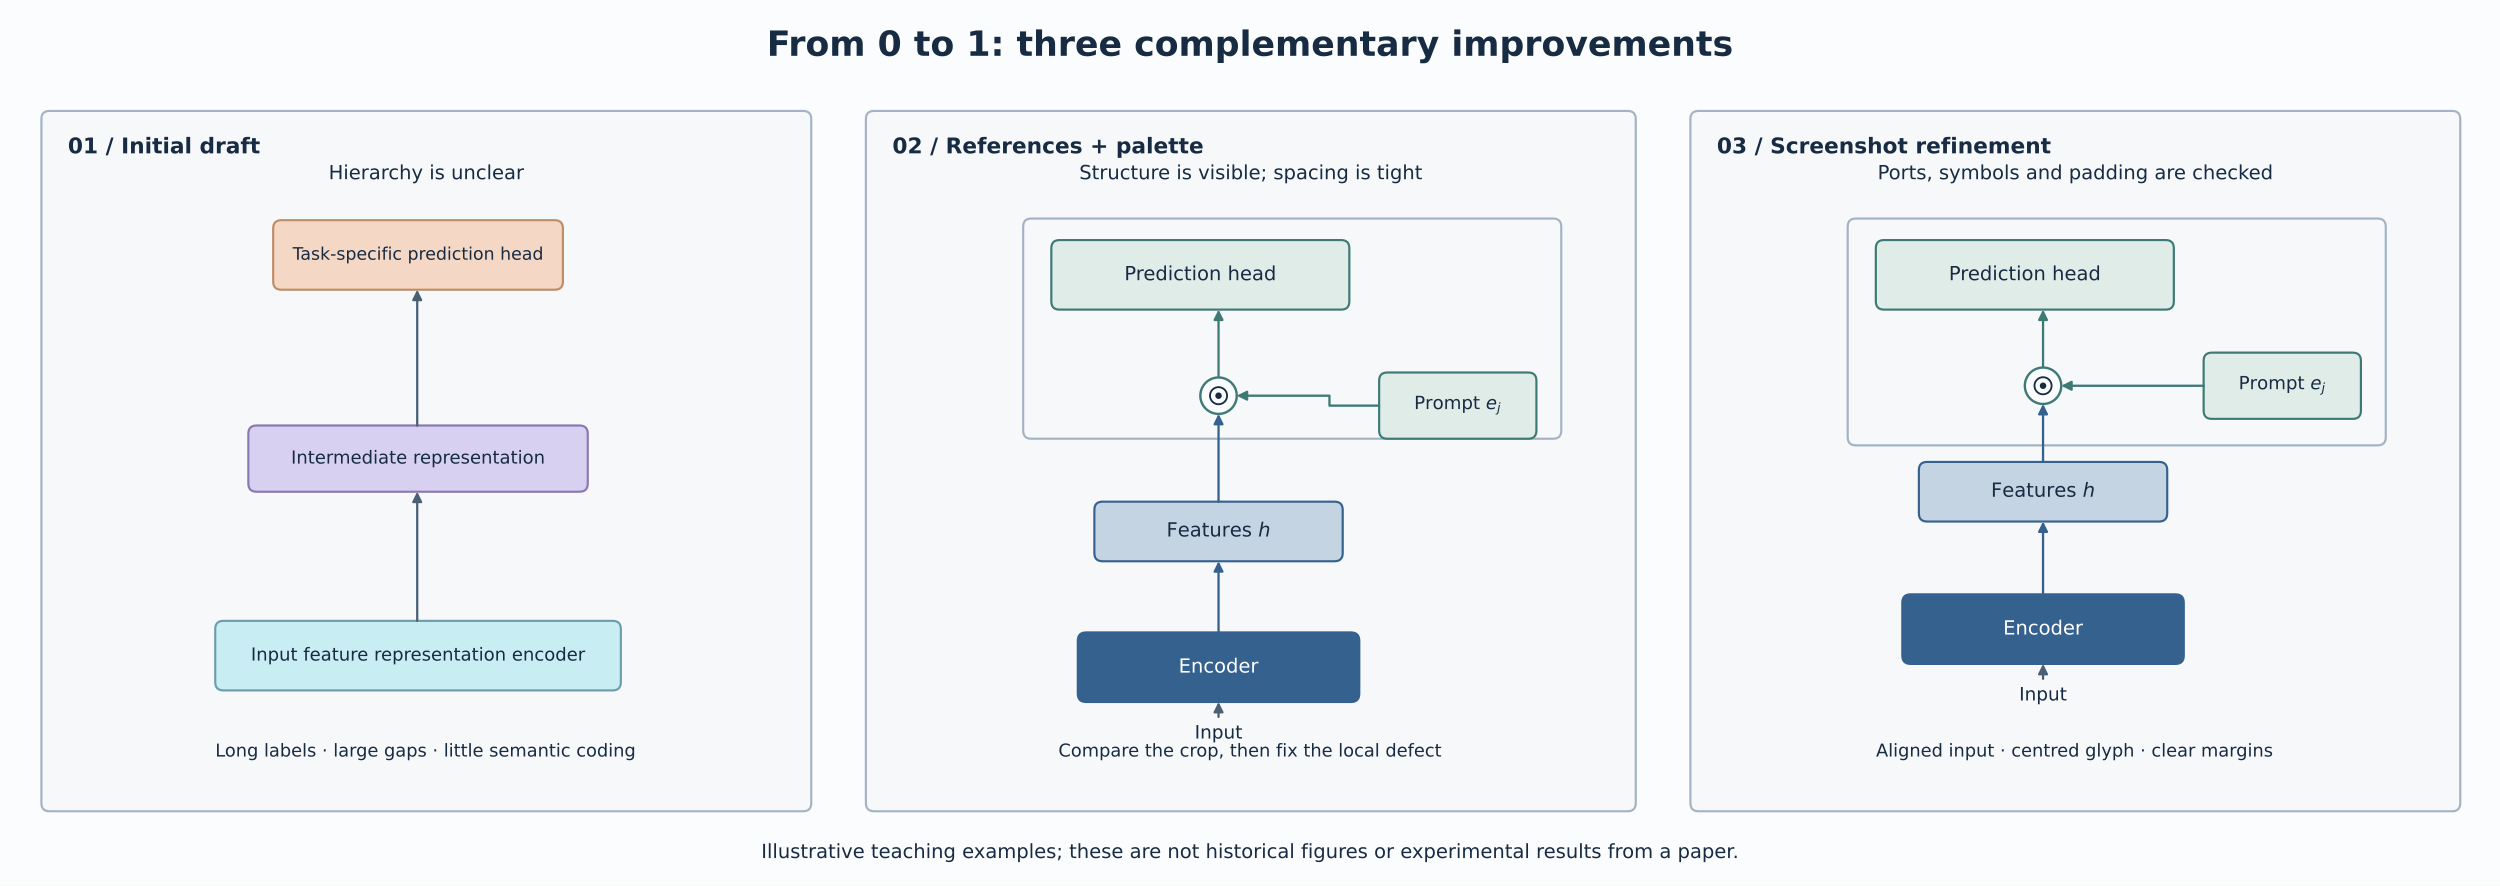
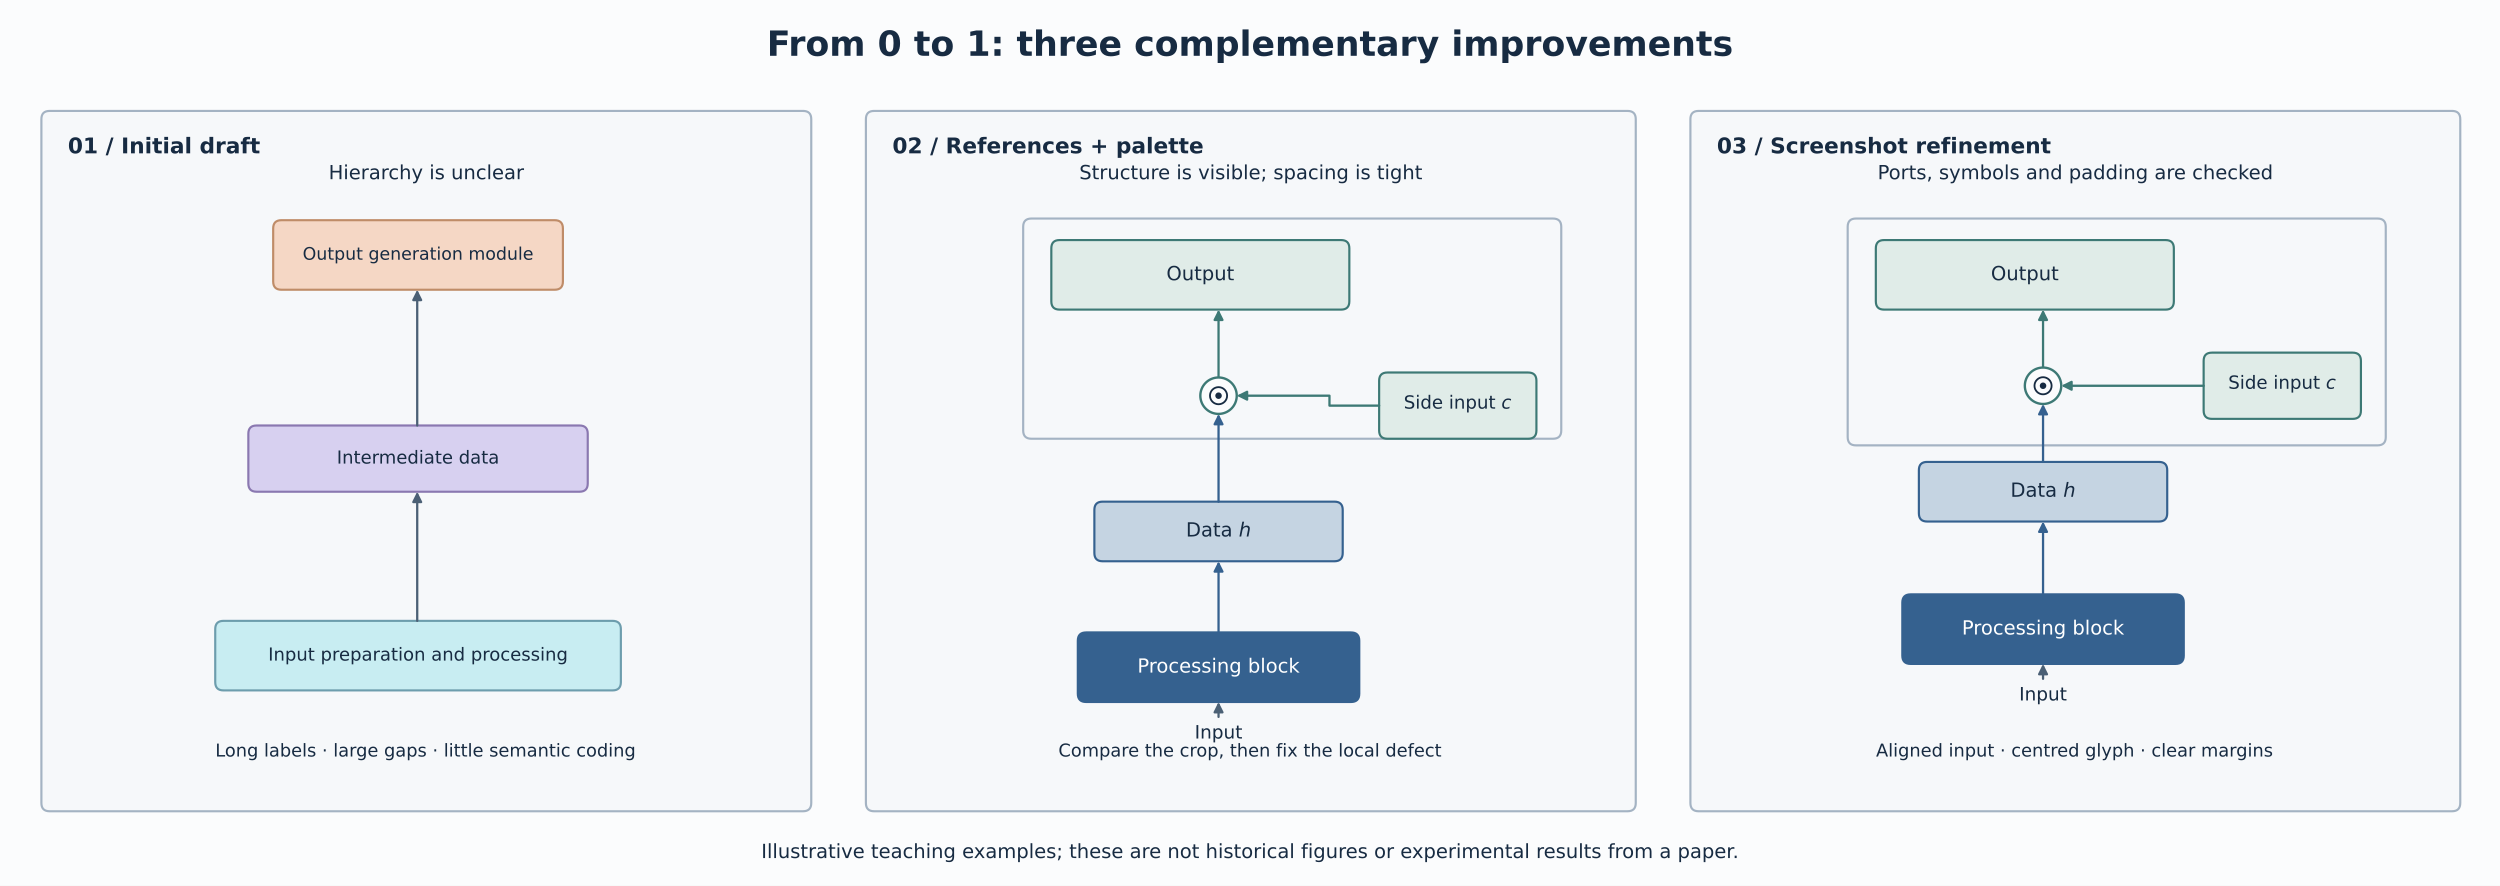
<svg xmlns="http://www.w3.org/2000/svg" width="1152pt" height="408.159pt" viewBox="0 0 1152 408.159" version="1.1">
  <defs>
    <style type="text/css">*{stroke-linejoin: round; stroke-linecap: butt}</style>
  </defs>
  <g id="figure_1">
    <g id="patch_1">
      <path d="M 0 408.159  L 1152 408.159  L 1152 0  L 0 0  z " style="fill: #fbfcfd" />
    </g>
    <g id="axes_1">
      <g id="patch_2">
        <path d="M 22.887 51.115  L 370.013 51.115  Q 373.828 51.115 373.828 54.93  L 373.828 370.013  Q 373.828 373.828 370.013 373.828  L 22.887 373.828  Q 19.073 373.828 19.073 370.013  L 19.073 54.93  Q 19.073 51.115 22.887 51.115  z " clip-path="url(#p743db9b1dd)" style="fill: #f6f8fa; stroke: #a4b3c3; stroke-linejoin: miter" />
      </g>
      <g id="patch_3">
        <path d="M 402.819 51.115  L 749.944 51.115  Q 753.759 51.115 753.759 54.93  L 753.759 370.013  Q 753.759 373.828 749.944 373.828  L 402.819 373.828  Q 399.004 373.828 399.004 370.013  L 399.004 54.93  Q 399.004 51.115 402.819 51.115  z " clip-path="url(#p743db9b1dd)" style="fill: #f6f8fa; stroke: #a4b3c3; stroke-linejoin: miter" />
      </g>
      <g id="patch_4">
        <path d="M 475.295 100.705  L 715.613 100.705  Q 719.428 100.705 719.428 104.519  L 719.428 198.358  Q 719.428 202.172 715.613 202.172  L 475.295 202.172  Q 471.481 202.172 471.481 198.358  L 471.481 104.519  Q 471.481 100.705 475.295 100.705  L 475.295 100.705  z " clip-path="url(#p743db9b1dd)" style="fill: none; stroke: #a4b3c3; stroke-linejoin: miter" />
      </g>
      <g id="patch_5">
        <path d="M 782.75 51.115  L 1129.875 51.115  Q 1133.69 51.115 1133.69 54.93  L 1133.69 370.013  Q 1133.69 373.828 1129.875 373.828  L 782.75 373.828  Q 778.935 373.828 778.935 370.013  L 778.935 54.93  Q 778.935 51.115 782.75 51.115  z " clip-path="url(#p743db9b1dd)" style="fill: #f6f8fa; stroke: #a4b3c3; stroke-linejoin: miter" />
      </g>
      <g id="patch_6">
        <path d="M 855.226 100.705  L 1095.544 100.705  Q 1099.359 100.705 1099.359 104.519  L 1099.359 201.409  Q 1099.359 205.224 1095.544 205.224  L 855.226 205.224  Q 851.412 205.224 851.412 201.409  L 851.412 104.519  Q 851.412 100.705 855.226 100.705  L 855.226 100.705  z " clip-path="url(#p743db9b1dd)" style="fill: none; stroke: #a4b3c3; stroke-linejoin: miter" />
      </g>
      <g id="patch_7">
        <path d="M 102.993 286.093  L 282.278 286.093  Q 286.093 286.093 286.093 289.907  L 286.093 314.321  Q 286.093 318.135 282.278 318.135  L 102.993 318.135  Q 99.179 318.135 99.179 314.321  L 99.179 289.907  Q 99.179 286.093 102.993 286.093  z " clip-path="url(#p743db9b1dd)" style="fill: #c8edf2; stroke: #6d9dad; stroke-linejoin: miter" />
      </g>
      <g id="patch_8">
        <path d="M 118.252 196.069  L 267.02 196.069  Q 270.834 196.069 270.834 199.883  L 270.834 222.771  Q 270.834 226.585 267.02 226.585  L 118.252 226.585  Q 114.437 226.585 114.437 222.771  L 114.437 199.883  Q 114.437 196.069 118.252 196.069  z " clip-path="url(#p743db9b1dd)" style="fill: #d7d0f0; stroke: #8a78b0; stroke-linejoin: miter" />
      </g>
      <g id="patch_9">
        <path d="M 129.695 101.468  L 255.576 101.468  Q 259.391 101.468 259.391 105.282  L 259.391 129.695  Q 259.391 133.51 255.576 133.51  L 129.695 133.51  Q 125.881 133.51 125.881 129.695  L 125.881 105.282  Q 125.881 101.468 129.695 101.468  z " clip-path="url(#p743db9b1dd)" style="fill: #f5d7c5; stroke: #bf8c68; stroke-linejoin: miter" />
      </g>
      <g id="patch_10">
        <path d="M 500.472 291.433  L 622.538 291.433  Q 626.352 291.433 626.352 295.248  L 626.352 319.661  Q 626.352 323.475 622.538 323.475  L 500.472 323.475  Q 496.657 323.475 496.657 319.661  L 496.657 295.248  Q 496.657 291.433 500.472 291.433  z " clip-path="url(#p743db9b1dd)" style="fill: #35618f; stroke: #35618f; stroke-linejoin: miter" />
      </g>
      <g id="patch_11">
        <path d="M 508.101 231.163  L 614.909 231.163  Q 618.723 231.163 618.723 234.977  L 618.723 254.813  Q 618.723 258.628 614.909 258.628  L 508.101 258.628  Q 504.286 258.628 504.286 254.813  L 504.286 234.977  Q 504.286 231.163 508.101 231.163  z " clip-path="url(#p743db9b1dd)" style="fill: #c5d4e2; stroke: #35618f; stroke-linejoin: miter" />
      </g>
      <g id="patch_12">
        <path d="M 488.265 110.623  L 617.96 110.623  Q 621.775 110.623 621.775 114.437  L 621.775 138.85  Q 621.775 142.665 617.96 142.665  L 488.265 142.665  Q 484.45 142.665 484.45 138.85  L 484.45 114.437  Q 484.45 110.623 488.265 110.623  z " clip-path="url(#p743db9b1dd)" style="fill: #e0ece8; stroke: #3d7975; stroke-linejoin: miter" />
      </g>
      <g id="patch_13">
        <path d="M 639.322 171.656  L 704.17 171.656  Q 707.984 171.656 707.984 175.47  L 707.984 198.358  Q 707.984 202.172 704.17 202.172  L 639.322 202.172  Q 635.507 202.172 635.507 198.358  L 635.507 175.47  Q 635.507 171.656 639.322 171.656  z " clip-path="url(#p743db9b1dd)" style="fill: #e0ece8; stroke: #3d7975; stroke-linejoin: miter" />
      </g>
      <g id="patch_14">
        <path d="M 880.403 273.886  L 1002.469 273.886  Q 1006.283 273.886 1006.283 277.701  L 1006.283 302.114  Q 1006.283 305.928 1002.469 305.928  L 880.403 305.928  Q 876.588 305.928 876.588 302.114  L 876.588 277.701  Q 876.588 273.886 880.403 273.886  z " clip-path="url(#p743db9b1dd)" style="fill: #35618f; stroke: #35618f; stroke-linejoin: miter" />
      </g>
      <g id="patch_15">
        <path d="M 888.032 212.853  L 994.84 212.853  Q 998.654 212.853 998.654 216.668  L 998.654 236.503  Q 998.654 240.318 994.84 240.318  L 888.032 240.318  Q 884.217 240.318 884.217 236.503  L 884.217 216.668  Q 884.217 212.853 888.032 212.853  z " clip-path="url(#p743db9b1dd)" style="fill: #c5d4e2; stroke: #35618f; stroke-linejoin: miter" />
      </g>
      <g id="patch_16">
        <path d="M 868.196 110.623  L 997.891 110.623  Q 1001.706 110.623 1001.706 114.437  L 1001.706 138.85  Q 1001.706 142.665 997.891 142.665  L 868.196 142.665  Q 864.381 142.665 864.381 138.85  L 864.381 114.437  Q 864.381 110.623 868.196 110.623  z " clip-path="url(#p743db9b1dd)" style="fill: #e0ece8; stroke: #3d7975; stroke-linejoin: miter" />
      </g>
      <g id="patch_17">
        <path d="M 1019.253 162.501  L 1084.101 162.501  Q 1087.915 162.501 1087.915 166.315  L 1087.915 189.203  Q 1087.915 193.017 1084.101 193.017  L 1019.253 193.017  Q 1015.438 193.017 1015.438 189.203  L 1015.438 166.315  Q 1015.438 162.501 1019.253 162.501  z " clip-path="url(#p743db9b1dd)" style="fill: #e0ece8; stroke: #3d7975; stroke-linejoin: miter" />
      </g>
      <g id="patch_18">
        <path d="M 192.254 286.093  L 192.254 227.759  " clip-path="url(#p743db9b1dd)" style="fill: none; stroke: #4b6075; stroke-width: 1.05; stroke-linecap: round" />
        <path d="M 190.454 231.359  L 192.254 227.759  L 194.054 231.359  z " clip-path="url(#p743db9b1dd)" style="fill: #4b6075; stroke: #4b6075; stroke-width: 1.05; stroke-linecap: round" />
      </g>
      <g id="patch_19">
        <path d="M 192.254 196.069  L 192.254 134.684  " clip-path="url(#p743db9b1dd)" style="fill: none; stroke: #4b6075; stroke-width: 1.05; stroke-linecap: round" />
        <path d="M 190.454 138.284  L 192.254 134.684  L 194.054 138.284  z " clip-path="url(#p743db9b1dd)" style="fill: #4b6075; stroke: #4b6075; stroke-width: 1.05; stroke-linecap: round" />
      </g>
      <g id="patch_20">
        <path d="M 561.505 291.433  L 561.505 259.802  " clip-path="url(#p743db9b1dd)" style="fill: none; stroke: #35618f; stroke-width: 1.05; stroke-linecap: round" />
        <path d="M 559.705 263.402  L 561.505 259.802  L 563.305 263.402  z " clip-path="url(#p743db9b1dd)" style="fill: #35618f; stroke: #35618f; stroke-width: 1.05; stroke-linecap: round" />
      </g>
      <g id="patch_21">
        <path d="M 561.505 231.163  L 561.505 191.902  " clip-path="url(#p743db9b1dd)" style="fill: none; stroke: #35618f; stroke-width: 1.05; stroke-linecap: round" />
        <path d="M 559.705 195.502  L 561.505 191.902  L 563.305 195.502  z " clip-path="url(#p743db9b1dd)" style="fill: #35618f; stroke: #35618f; stroke-width: 1.05; stroke-linecap: round" />
      </g>
      <g id="patch_22">
        <path d="M 561.505 173.944  L 561.505 143.839  " clip-path="url(#p743db9b1dd)" style="fill: none; stroke: #3d7975; stroke-width: 1.05; stroke-linecap: round" />
        <path d="M 559.705 147.439  L 561.505 143.839  L 563.305 147.439  z " clip-path="url(#p743db9b1dd)" style="fill: #3d7975; stroke: #3d7975; stroke-width: 1.05; stroke-linecap: round" />
      </g>
      <g id="patch_23">
        <path d="M 635.507 186.914  L 612.62 186.914  L 612.62 182.336  L 571.071 182.336  " clip-path="url(#p743db9b1dd)" style="fill: none; stroke: #3d7975; stroke-width: 1.05; stroke-linecap: round" />
        <path d="M 574.671 184.136  L 571.071 182.336  L 574.671 180.536  z " clip-path="url(#p743db9b1dd)" style="fill: #3d7975; stroke: #3d7975; stroke-width: 1.05; stroke-linecap: round" />
      </g>
      <g id="patch_24">
        <path d="M 561.505 330.342  L 561.505 324.649  " clip-path="url(#p743db9b1dd)" style="fill: none; stroke: #4b6075; stroke-width: 1.05; stroke-linecap: round" />
        <path d="M 559.705 328.249  L 561.505 324.649  L 563.305 328.249  z " clip-path="url(#p743db9b1dd)" style="fill: #4b6075; stroke: #4b6075; stroke-width: 1.05; stroke-linecap: round" />
      </g>
      <g id="patch_25">
        <path d="M 941.436 273.886  L 941.436 241.492  " clip-path="url(#p743db9b1dd)" style="fill: none; stroke: #35618f; stroke-width: 1.05; stroke-linecap: round" />
        <path d="M 939.636 245.092  L 941.436 241.492  L 943.236 245.092  z " clip-path="url(#p743db9b1dd)" style="fill: #35618f; stroke: #35618f; stroke-width: 1.05; stroke-linecap: round" />
      </g>
      <g id="patch_26">
        <path d="M 941.436 212.853  L 941.436 187.325  " clip-path="url(#p743db9b1dd)" style="fill: none; stroke: #35618f; stroke-width: 1.05; stroke-linecap: round" />
        <path d="M 939.636 190.925  L 941.436 187.325  L 943.236 190.925  z " clip-path="url(#p743db9b1dd)" style="fill: #35618f; stroke: #35618f; stroke-width: 1.05; stroke-linecap: round" />
      </g>
      <g id="patch_27">
        <path d="M 941.436 169.367  L 941.436 143.839  " clip-path="url(#p743db9b1dd)" style="fill: none; stroke: #3d7975; stroke-width: 1.05; stroke-linecap: round" />
        <path d="M 939.636 147.439  L 941.436 143.839  L 943.236 147.439  z " clip-path="url(#p743db9b1dd)" style="fill: #3d7975; stroke: #3d7975; stroke-width: 1.05; stroke-linecap: round" />
      </g>
      <g id="patch_28">
        <path d="M 1015.438 177.759  L 951.002 177.759  " clip-path="url(#p743db9b1dd)" style="fill: none; stroke: #3d7975; stroke-width: 1.05; stroke-linecap: round" />
        <path d="M 954.602 179.559  L 951.002 177.759  L 954.602 175.959  z " clip-path="url(#p743db9b1dd)" style="fill: #3d7975; stroke: #3d7975; stroke-width: 1.05; stroke-linecap: round" />
      </g>
      <g id="patch_29">
        <path d="M 941.436 312.795  L 941.436 307.102  " clip-path="url(#p743db9b1dd)" style="fill: none; stroke: #4b6075; stroke-width: 1.05; stroke-linecap: round" />
        <path d="M 939.636 310.702  L 941.436 307.102  L 943.236 310.702  z " clip-path="url(#p743db9b1dd)" style="fill: #4b6075; stroke: #4b6075; stroke-width: 1.05; stroke-linecap: round" />
      </g>
      <g id="patch_30">
        <path d="M 561.505 173.944  C 563.73 173.944 565.865 174.829 567.439 176.402  C 569.012 177.976 569.897 180.111 569.897 182.336  C 569.897 184.562 569.012 186.697 567.439 188.271  C 565.865 189.844 563.73 190.728 561.505 190.728  C 559.279 190.728 557.144 189.844 555.571 188.271  C 553.997 186.697 553.113 184.562 553.113 182.336  C 553.113 180.111 553.997 177.976 555.571 176.402  C 557.144 174.829 559.279 173.944 561.505 173.944  z " clip-path="url(#p743db9b1dd)" style="fill: #fbfcfd; stroke: #3d7975; stroke-width: 1.1; stroke-linejoin: miter" />
      </g>
      <g id="patch_31">
        <path d="M 941.436 169.367  C 943.661 169.367 945.796 170.251 947.37 171.825  C 948.944 173.399 949.828 175.533 949.828 177.759  C 949.828 179.985 948.944 182.119 947.37 183.693  C 945.796 185.267 943.661 186.151 941.436 186.151  C 939.21 186.151 937.075 185.267 935.502 183.693  C 933.928 182.119 933.044 179.985 933.044 177.759  C 933.044 175.533 933.928 173.399 935.502 171.825  C 937.075 170.251 939.21 169.367 941.436 169.367  z " clip-path="url(#p743db9b1dd)" style="fill: #fbfcfd; stroke: #3d7975; stroke-width: 1.1; stroke-linejoin: miter" />
      </g>
      <g id="patch_32">
        <path d="M 561.505 178.392  C 562.551 178.392 563.554 178.808 564.294 179.547  C 565.033 180.287 565.449 181.29 565.449 182.336  C 565.449 183.382 565.033 184.386 564.294 185.125  C 563.554 185.865 562.551 186.281 561.505 186.281  C 560.459 186.281 559.455 185.865 558.716 185.125  C 557.976 184.386 557.56 183.382 557.56 182.336  C 557.56 181.29 557.976 180.287 558.716 179.547  C 559.455 178.808 560.459 178.392 561.505 178.392  L 561.505 178.392  z " clip-path="url(#p743db9b1dd)" style="fill: none; stroke: #172b42; stroke-width: 0.85; stroke-linejoin: miter" />
      </g>
      <g id="patch_33">
        <path d="M 561.505 181.329  C 561.772 181.329 562.028 181.435 562.217 181.624  C 562.406 181.813 562.512 182.069 562.512 182.336  C 562.512 182.603 562.406 182.86 562.217 183.049  C 562.028 183.237 561.772 183.343 561.505 183.343  C 561.238 183.343 560.981 183.237 560.793 183.049  C 560.604 182.86 560.498 182.603 560.498 182.336  C 560.498 182.069 560.604 181.813 560.793 181.624  C 560.981 181.435 561.238 181.329 561.505 181.329  z " clip-path="url(#p743db9b1dd)" style="fill: #172b42; stroke: #172b42; stroke-linejoin: miter" />
      </g>
      <g id="patch_34">
        <path d="M 941.436 173.815  C 942.482 173.815 943.485 174.23 944.225 174.97  C 944.964 175.71 945.38 176.713 945.38 177.759  C 945.38 178.805 944.964 179.808 944.225 180.548  C 943.485 181.288 942.482 181.703 941.436 181.703  C 940.39 181.703 939.386 181.288 938.647 180.548  C 937.907 179.808 937.491 178.805 937.491 177.759  C 937.491 176.713 937.907 175.71 938.647 174.97  C 939.386 174.23 940.39 173.815 941.436 173.815  L 941.436 173.815  z " clip-path="url(#p743db9b1dd)" style="fill: none; stroke: #172b42; stroke-width: 0.85; stroke-linejoin: miter" />
      </g>
      <g id="patch_35">
        <path d="M 941.436 176.752  C 941.703 176.752 941.959 176.858 942.148 177.047  C 942.337 177.236 942.443 177.492 942.443 177.759  C 942.443 178.026 942.337 178.282 942.148 178.471  C 941.959 178.66 941.703 178.766 941.436 178.766  C 941.169 178.766 940.913 178.66 940.724 178.471  C 940.535 178.282 940.429 178.026 940.429 177.759  C 940.429 177.492 940.535 177.236 940.724 177.047  C 940.913 176.858 941.169 176.752 941.436 176.752  z " clip-path="url(#p743db9b1dd)" style="fill: #172b42; stroke: #172b42; stroke-linejoin: miter" />
      </g>
      <g id="text_1">
        <text style="font-weight: 700; font-size: 16px; font-family: 'DejaVu Sans'; text-anchor: middle; fill: #172b42" x="576" y="25.714" transform="rotate(-0 576 25.71409)">From 0 to 1: three complementary improvements</text>
      </g>
      <g id="text_2">
        <text style="font-weight: 700; font-size: 10px; font-family: 'DejaVu Sans'; text-anchor: start; fill: #172b42" x="31.279" y="70.659" transform="rotate(-0 31.27947 70.65871)">01 / Initial draft</text>
      </g>
      <g id="text_3">
        <text style="font-size: 9px; font-family: 'DejaVu Sans'; text-anchor: middle; fill: #172b42" x="196.45" y="82.589" transform="rotate(-0 196.4503 82.5894)">Hierarchy is unclear</text>
      </g>
      <g id="text_4">
-         <text style="font-size: 8.3px; font-family: 'DejaVu Sans'; text-anchor: middle; fill: #172b42" x="192.636" y="304.404" transform="rotate(-0 192.6358 304.4042)">Input feature representation encoder</text>
+         <text style="font-size: 8.3px; font-family: 'DejaVu Sans'; text-anchor: middle; fill: #172b42" x="192.636" y="304.404" transform="rotate(-0 192.6358 304.4042)">Input preparation and processing</text>
      </g>
      <g id="text_5">
-         <text style="font-size: 8.3px; font-family: 'DejaVu Sans'; text-anchor: middle; fill: #172b42" x="192.636" y="213.617" transform="rotate(-0 192.6358 213.6174)">Intermediate representation</text>
+         <text style="font-size: 8.3px; font-family: 'DejaVu Sans'; text-anchor: middle; fill: #172b42" x="192.636" y="213.617" transform="rotate(-0 192.6358 213.6174)">Intermediate data</text>
      </g>
      <g id="text_6">
-         <text style="font-size: 8px; font-family: 'DejaVu Sans'; text-anchor: middle; fill: #172b42" x="192.636" y="119.696" transform="rotate(-0 192.6358 119.6962)">Task-specific prediction head</text>
+         <text style="font-size: 8px; font-family: 'DejaVu Sans'; text-anchor: middle; fill: #172b42" x="192.636" y="119.696" transform="rotate(-0 192.6358 119.6962)">Output generation module</text>
      </g>
      <g id="text_7">
        <text style="font-size: 8.2px; font-family: 'DejaVu Sans'; text-anchor: middle; fill: #172b42" x="196.069" y="348.626" transform="rotate(-0 196.0689 348.6256)">Long labels · large gaps · little semantic coding</text>
      </g>
      <g id="text_8">
        <text style="font-weight: 700; font-size: 10px; font-family: 'DejaVu Sans'; text-anchor: start; fill: #172b42" x="411.211" y="70.659" transform="rotate(-0 411.2106 70.65871)">02 / References + palette</text>
      </g>
      <g id="text_9">
        <text style="font-size: 9px; font-family: 'DejaVu Sans'; text-anchor: middle; fill: #172b42" x="576.381" y="82.589" transform="rotate(-0 576.3815 82.5894)">Structure is visible; spacing is tight</text>
      </g>
      <g id="text_10">
-         <text style="font-size: 9px; font-family: 'DejaVu Sans'; text-anchor: middle; fill: #ffffff" x="561.505" y="309.938" transform="rotate(-0 561.5046 309.9377)">Encoder</text>
+         <text style="font-size: 9px; font-family: 'DejaVu Sans'; text-anchor: middle; fill: #ffffff" x="561.505" y="309.938" transform="rotate(-0 561.5046 309.9377)">Processing block</text>
      </g>
      <g id="text_11">
-         <g style="fill: #172b42" transform="translate(537.5196 247.3788)">
-           <text>
-             <tspan x="0" y="-0.156" style="font-size: 9px; font-family: 'DejaVu Sans'; fill: #172b42">F</tspan>
-             <tspan x="5.177" y="-0.156" style="font-size: 9px; font-family: 'DejaVu Sans'; fill: #172b42">e</tspan>
-             <tspan x="10.714" y="-0.156" style="font-size: 9px; font-family: 'DejaVu Sans'; fill: #172b42">a</tspan>
-             <tspan x="16.229" y="-0.156" style="font-size: 9px; font-family: 'DejaVu Sans'; fill: #172b42">t</tspan>
-             <tspan x="19.758" y="-0.156" style="font-size: 9px; font-family: 'DejaVu Sans'; fill: #172b42">u</tspan>
-             <tspan x="25.462" y="-0.156" style="font-size: 9px; font-family: 'DejaVu Sans'; fill: #172b42">r</tspan>
-             <tspan x="29.162" y="-0.156" style="font-size: 9px; font-family: 'DejaVu Sans'; fill: #172b42">e</tspan>
-             <tspan x="34.699" y="-0.156" style="font-size: 9px; font-family: 'DejaVu Sans'; fill: #172b42">s</tspan>
-             <tspan x="39.388" y="-0.156" style="font-size: 9px; font-family: 'DejaVu Sans'; fill: #172b42"> </tspan>
-             <tspan x="42.249" y="-0.156" style="font-style: oblique; font-size: 9px; font-family: 'DejaVu Sans'; fill: #172b42">h</tspan>
+         <g style="fill: #172b42" transform="translate(546.4746 247.3788)">
+           <text>
+             <tspan x="0" y="-0.156" style="font-size: 9px; font-family: 'DejaVu Sans'; fill: #172b42">D</tspan>
+             <tspan x="6.93" y="-0.156" style="font-size: 9px; font-family: 'DejaVu Sans'; fill: #172b42">a</tspan>
+             <tspan x="12.445" y="-0.156" style="font-size: 9px; font-family: 'DejaVu Sans'; fill: #172b42">t</tspan>
+             <tspan x="15.974" y="-0.156" style="font-size: 9px; font-family: 'DejaVu Sans'; fill: #172b42">a</tspan>
+             <tspan x="21.489" y="-0.156" style="font-size: 9px; font-family: 'DejaVu Sans'; fill: #172b42"> </tspan>
+             <tspan x="24.35" y="-0.156" style="font-style: oblique; font-size: 9px; font-family: 'DejaVu Sans'; fill: #172b42">h</tspan>
          </text>
        </g>
      </g>
      <g id="text_12">
-         <text style="font-size: 9px; font-family: 'DejaVu Sans'; text-anchor: middle; fill: #172b42" x="553.113" y="129.127" transform="rotate(-0 553.1126 129.1271)">Prediction head</text>
+         <text style="font-size: 9px; font-family: 'DejaVu Sans'; text-anchor: middle; fill: #172b42" x="553.113" y="129.127" transform="rotate(-0 553.1126 129.1271)">Output</text>
      </g>
      <g id="text_13">
-         <g style="fill: #172b42" transform="translate(651.6277 188.6779)">
-           <text>
-             <tspan x="0" y="-0.172" style="font-size: 8.4px; font-family: 'DejaVu Sans'; fill: #172b42">P</tspan>
-             <tspan x="5.05" y="-0.172" style="font-size: 8.4px; font-family: 'DejaVu Sans'; fill: #172b42">r</tspan>
-             <tspan x="8.494" y="-0.172" style="font-size: 8.4px; font-family: 'DejaVu Sans'; fill: #172b42">o</tspan>
-             <tspan x="13.618" y="-0.172" style="font-size: 8.4px; font-family: 'DejaVu Sans'; fill: #172b42">m</tspan>
-             <tspan x="21.776" y="-0.172" style="font-size: 8.4px; font-family: 'DejaVu Sans'; fill: #172b42">p</tspan>
-             <tspan x="27.092" y="-0.172" style="font-size: 8.4px; font-family: 'DejaVu Sans'; fill: #172b42">t</tspan>
-             <tspan x="30.376" y="-0.172" style="font-size: 8.4px; font-family: 'DejaVu Sans'; fill: #172b42"> </tspan>
-             <tspan x="33.038" y="-0.172" style="font-style: oblique; font-size: 8.4px; font-family: 'DejaVu Sans'; fill: #172b42">e</tspan>
-             <tspan x="38.19" y="1.141" style="font-style: oblique; font-size: 5.88px; font-family: 'DejaVu Sans'; fill: #172b42">j</tspan>
+         <g style="fill: #172b42" transform="translate(646.8397 189.2239)">
+           <text>
+             <tspan x="0" y="-0.922" style="font-size: 8.4px; font-family: 'DejaVu Sans'; fill: #172b42">S</tspan>
+             <tspan x="5.316" y="-0.922" style="font-size: 8.4px; font-family: 'DejaVu Sans'; fill: #172b42">i</tspan>
+             <tspan x="7.643" y="-0.922" style="font-size: 8.4px; font-family: 'DejaVu Sans'; fill: #172b42">d</tspan>
+             <tspan x="12.959" y="-0.922" style="font-size: 8.4px; font-family: 'DejaVu Sans'; fill: #172b42">e</tspan>
+             <tspan x="18.112" y="-0.922" style="font-size: 8.4px; font-family: 'DejaVu Sans'; fill: #172b42"> </tspan>
+             <tspan x="20.774" y="-0.922" style="font-size: 8.4px; font-family: 'DejaVu Sans'; fill: #172b42">i</tspan>
+             <tspan x="23.101" y="-0.922" style="font-size: 8.4px; font-family: 'DejaVu Sans'; fill: #172b42">n</tspan>
+             <tspan x="28.409" y="-0.922" style="font-size: 8.4px; font-family: 'DejaVu Sans'; fill: #172b42">p</tspan>
+             <tspan x="33.725" y="-0.922" style="font-size: 8.4px; font-family: 'DejaVu Sans'; fill: #172b42">u</tspan>
+             <tspan x="39.033" y="-0.922" style="font-size: 8.4px; font-family: 'DejaVu Sans'; fill: #172b42">t</tspan>
+             <tspan x="42.317" y="-0.922" style="font-size: 8.4px; font-family: 'DejaVu Sans'; fill: #172b42"> </tspan>
+             <tspan x="44.979" y="-0.922" style="font-style: oblique; font-size: 8.4px; font-family: 'DejaVu Sans'; fill: #172b42">c</tspan>
          </text>
        </g>
      </g>
      <g id="text_14">
        <text style="font-size: 8.5px; font-family: 'DejaVu Sans'; text-anchor: middle; fill: #172b42" x="561.505" y="340.316" transform="rotate(-0 561.5046 340.3163)">Input</text>
      </g>
      <g id="text_15">
        <text style="font-size: 8.2px; font-family: 'DejaVu Sans'; text-anchor: middle; fill: #172b42" x="576" y="348.626" transform="rotate(-0 576 348.6256)">Compare the crop, then fix the local defect</text>
      </g>
      <g id="text_16">
        <text style="font-weight: 700; font-size: 10px; font-family: 'DejaVu Sans'; text-anchor: start; fill: #172b42" x="791.142" y="70.659" transform="rotate(-0 791.1417 70.65871)">03 / Screenshot refinement</text>
      </g>
      <g id="text_17">
        <text style="font-size: 9px; font-family: 'DejaVu Sans'; text-anchor: middle; fill: #172b42" x="956.313" y="82.589" transform="rotate(-0 956.3126 82.5894)">Ports, symbols and padding are checked</text>
      </g>
      <g id="text_18">
-         <text style="font-size: 9px; font-family: 'DejaVu Sans'; text-anchor: middle; fill: #ffffff" x="941.436" y="292.391" transform="rotate(-0 941.4358 292.3907)">Encoder</text>
+         <text style="font-size: 9px; font-family: 'DejaVu Sans'; text-anchor: middle; fill: #ffffff" x="941.436" y="292.391" transform="rotate(-0 941.4358 292.3907)">Processing block</text>
      </g>
      <g id="text_19">
-         <g style="fill: #172b42" transform="translate(917.4508 229.0689)">
-           <text>
-             <tspan x="0" y="-0.156" style="font-size: 9px; font-family: 'DejaVu Sans'; fill: #172b42">F</tspan>
-             <tspan x="5.177" y="-0.156" style="font-size: 9px; font-family: 'DejaVu Sans'; fill: #172b42">e</tspan>
-             <tspan x="10.714" y="-0.156" style="font-size: 9px; font-family: 'DejaVu Sans'; fill: #172b42">a</tspan>
-             <tspan x="16.229" y="-0.156" style="font-size: 9px; font-family: 'DejaVu Sans'; fill: #172b42">t</tspan>
-             <tspan x="19.758" y="-0.156" style="font-size: 9px; font-family: 'DejaVu Sans'; fill: #172b42">u</tspan>
-             <tspan x="25.462" y="-0.156" style="font-size: 9px; font-family: 'DejaVu Sans'; fill: #172b42">r</tspan>
-             <tspan x="29.162" y="-0.156" style="font-size: 9px; font-family: 'DejaVu Sans'; fill: #172b42">e</tspan>
-             <tspan x="34.699" y="-0.156" style="font-size: 9px; font-family: 'DejaVu Sans'; fill: #172b42">s</tspan>
-             <tspan x="39.388" y="-0.156" style="font-size: 9px; font-family: 'DejaVu Sans'; fill: #172b42"> </tspan>
-             <tspan x="42.249" y="-0.156" style="font-style: oblique; font-size: 9px; font-family: 'DejaVu Sans'; fill: #172b42">h</tspan>
+         <g style="fill: #172b42" transform="translate(926.4058 229.0689)">
+           <text>
+             <tspan x="0" y="-0.156" style="font-size: 9px; font-family: 'DejaVu Sans'; fill: #172b42">D</tspan>
+             <tspan x="6.93" y="-0.156" style="font-size: 9px; font-family: 'DejaVu Sans'; fill: #172b42">a</tspan>
+             <tspan x="12.445" y="-0.156" style="font-size: 9px; font-family: 'DejaVu Sans'; fill: #172b42">t</tspan>
+             <tspan x="15.974" y="-0.156" style="font-size: 9px; font-family: 'DejaVu Sans'; fill: #172b42">a</tspan>
+             <tspan x="21.489" y="-0.156" style="font-size: 9px; font-family: 'DejaVu Sans'; fill: #172b42"> </tspan>
+             <tspan x="24.35" y="-0.156" style="font-style: oblique; font-size: 9px; font-family: 'DejaVu Sans'; fill: #172b42">h</tspan>
          </text>
        </g>
      </g>
      <g id="text_20">
-         <text style="font-size: 9px; font-family: 'DejaVu Sans'; text-anchor: middle; fill: #172b42" x="933.044" y="129.127" transform="rotate(-0 933.0437 129.1271)">Prediction head</text>
+         <text style="font-size: 9px; font-family: 'DejaVu Sans'; text-anchor: middle; fill: #172b42" x="933.044" y="129.127" transform="rotate(-0 933.0437 129.1271)">Output</text>
      </g>
      <g id="text_21">
-         <g style="fill: #172b42" transform="translate(1031.559 179.5229)">
-           <text>
-             <tspan x="0" y="-0.172" style="font-size: 8.4px; font-family: 'DejaVu Sans'; fill: #172b42">P</tspan>
-             <tspan x="5.05" y="-0.172" style="font-size: 8.4px; font-family: 'DejaVu Sans'; fill: #172b42">r</tspan>
-             <tspan x="8.494" y="-0.172" style="font-size: 8.4px; font-family: 'DejaVu Sans'; fill: #172b42">o</tspan>
-             <tspan x="13.618" y="-0.172" style="font-size: 8.4px; font-family: 'DejaVu Sans'; fill: #172b42">m</tspan>
-             <tspan x="21.776" y="-0.172" style="font-size: 8.4px; font-family: 'DejaVu Sans'; fill: #172b42">p</tspan>
-             <tspan x="27.092" y="-0.172" style="font-size: 8.4px; font-family: 'DejaVu Sans'; fill: #172b42">t</tspan>
-             <tspan x="30.376" y="-0.172" style="font-size: 8.4px; font-family: 'DejaVu Sans'; fill: #172b42"> </tspan>
-             <tspan x="33.038" y="-0.172" style="font-style: oblique; font-size: 8.4px; font-family: 'DejaVu Sans'; fill: #172b42">e</tspan>
-             <tspan x="38.19" y="1.141" style="font-style: oblique; font-size: 5.88px; font-family: 'DejaVu Sans'; fill: #172b42">j</tspan>
+         <g style="fill: #172b42" transform="translate(1026.771 180.0689)">
+           <text>
+             <tspan x="0" y="-0.922" style="font-size: 8.4px; font-family: 'DejaVu Sans'; fill: #172b42">S</tspan>
+             <tspan x="5.316" y="-0.922" style="font-size: 8.4px; font-family: 'DejaVu Sans'; fill: #172b42">i</tspan>
+             <tspan x="7.643" y="-0.922" style="font-size: 8.4px; font-family: 'DejaVu Sans'; fill: #172b42">d</tspan>
+             <tspan x="12.959" y="-0.922" style="font-size: 8.4px; font-family: 'DejaVu Sans'; fill: #172b42">e</tspan>
+             <tspan x="18.112" y="-0.922" style="font-size: 8.4px; font-family: 'DejaVu Sans'; fill: #172b42"> </tspan>
+             <tspan x="20.774" y="-0.922" style="font-size: 8.4px; font-family: 'DejaVu Sans'; fill: #172b42">i</tspan>
+             <tspan x="23.101" y="-0.922" style="font-size: 8.4px; font-family: 'DejaVu Sans'; fill: #172b42">n</tspan>
+             <tspan x="28.409" y="-0.922" style="font-size: 8.4px; font-family: 'DejaVu Sans'; fill: #172b42">p</tspan>
+             <tspan x="33.725" y="-0.922" style="font-size: 8.4px; font-family: 'DejaVu Sans'; fill: #172b42">u</tspan>
+             <tspan x="39.033" y="-0.922" style="font-size: 8.4px; font-family: 'DejaVu Sans'; fill: #172b42">t</tspan>
+             <tspan x="42.317" y="-0.922" style="font-size: 8.4px; font-family: 'DejaVu Sans'; fill: #172b42"> </tspan>
+             <tspan x="44.979" y="-0.922" style="font-style: oblique; font-size: 8.4px; font-family: 'DejaVu Sans'; fill: #172b42">c</tspan>
          </text>
        </g>
      </g>
      <g id="text_22">
        <text style="font-size: 8.5px; font-family: 'DejaVu Sans'; text-anchor: middle; fill: #172b42" x="941.436" y="322.769" transform="rotate(-0 941.4358 322.7693)">Input</text>
      </g>
      <g id="text_23">
        <text style="font-size: 8.2px; font-family: 'DejaVu Sans'; text-anchor: middle; fill: #172b42" x="955.931" y="348.626" transform="rotate(-0 955.9311 348.6256)">Aligned input · centred glyph · clear margins</text>
      </g>
      <g id="text_24">
        <text style="font-size: 9px; font-family: 'DejaVu Sans'; text-anchor: middle; fill: #172b42" x="576" y="395.384" transform="rotate(-0 576 395.3841)">Illustrative teaching examples; these are not historical figures or experimental results from a paper.</text>
      </g>
    </g>
  </g>
  <defs>
    <clipPath id="p743db9b1dd">
      <rect x="0" y="0" width="1152" height="408.159" />
    </clipPath>
  </defs>
</svg>
